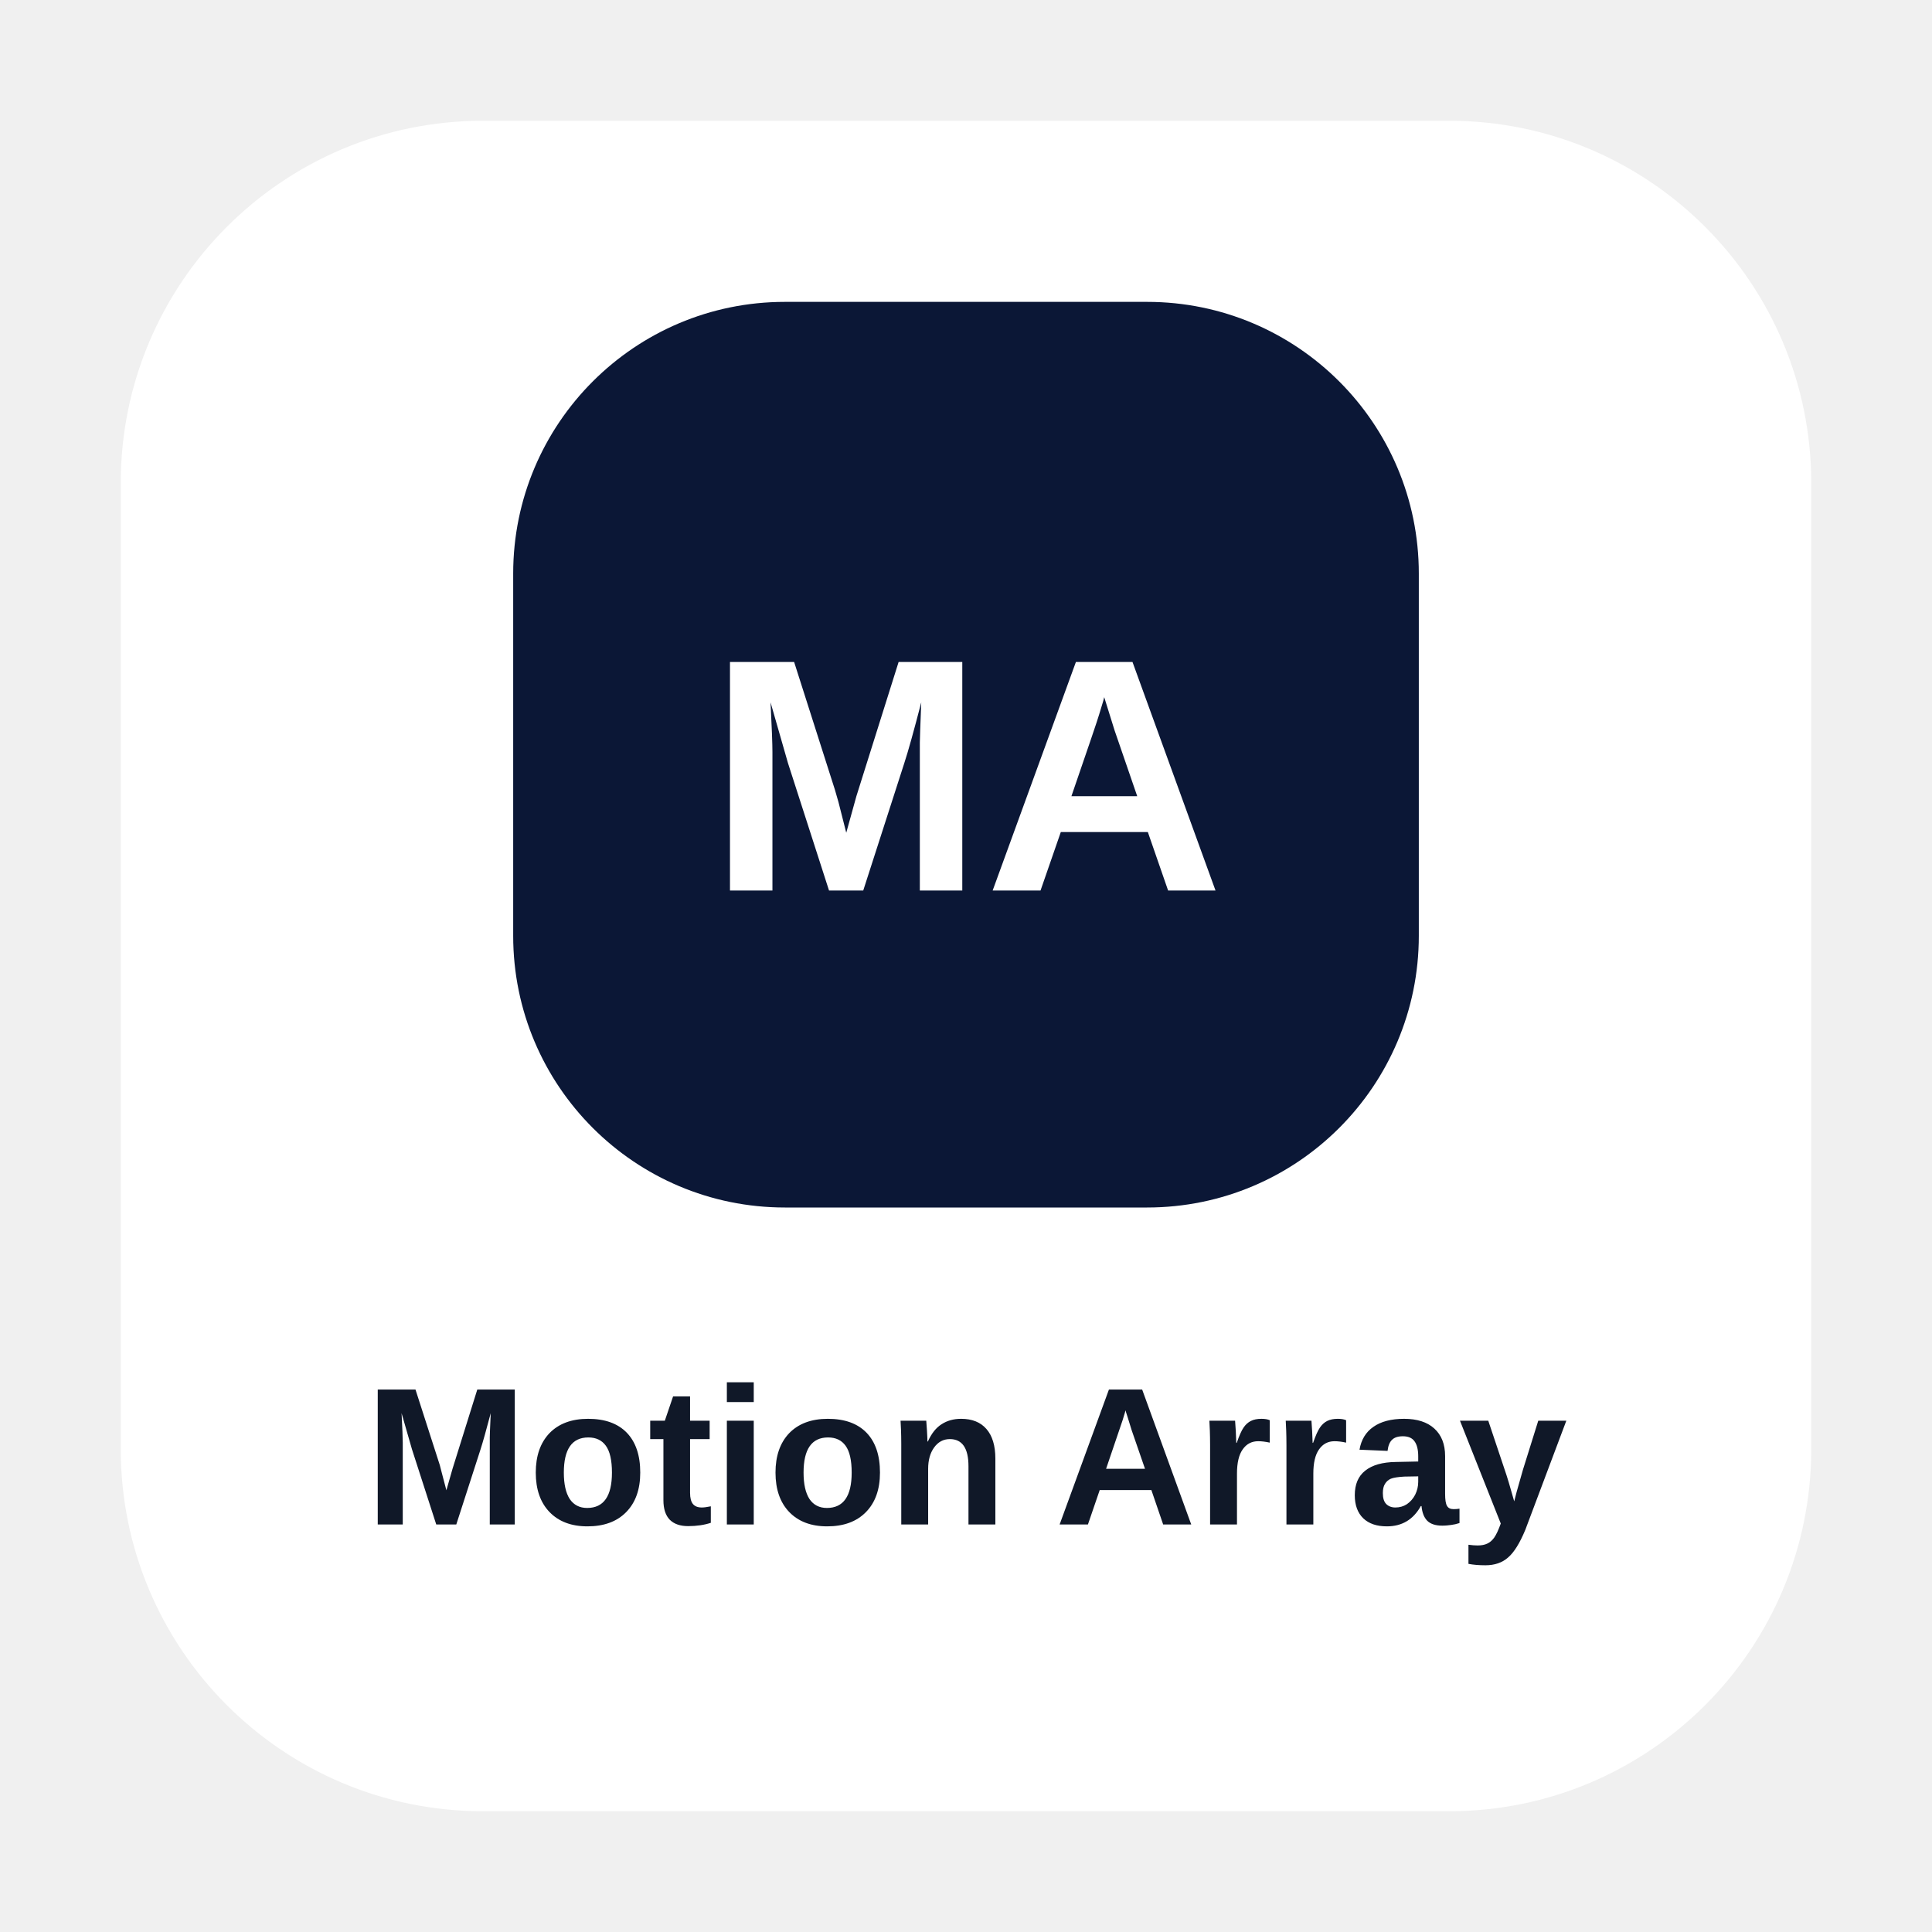
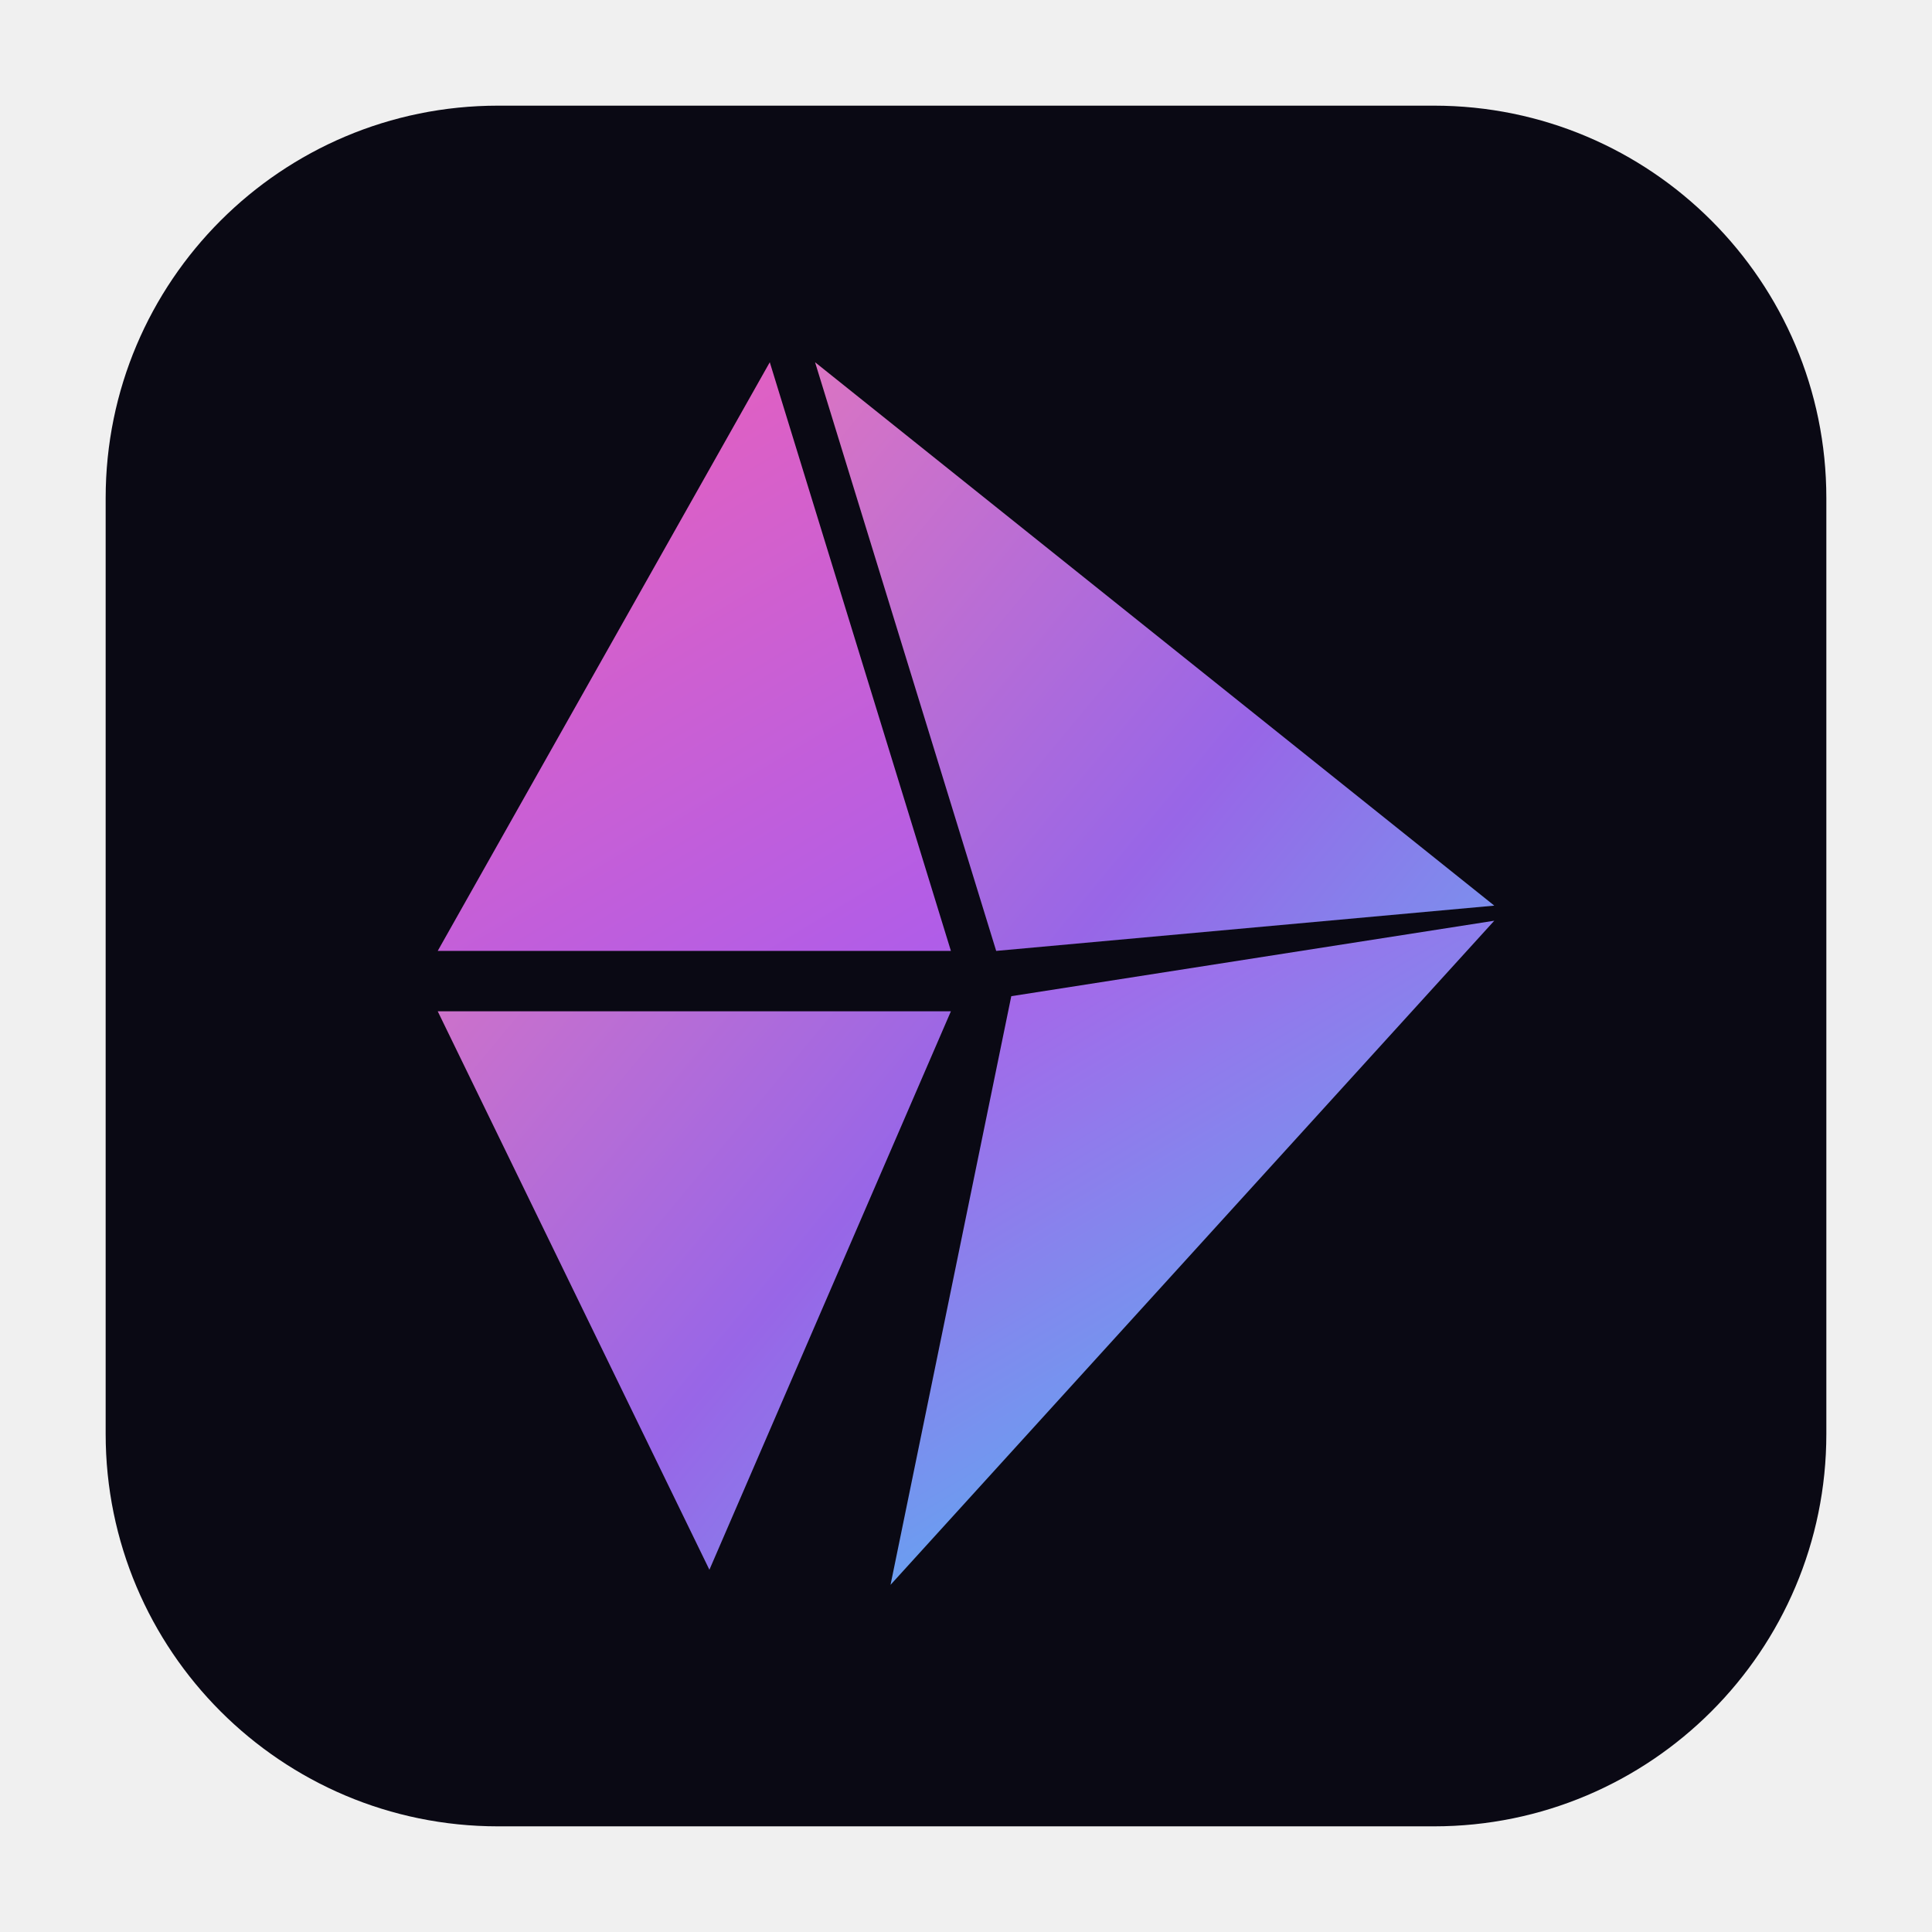
<svg xmlns="http://www.w3.org/2000/svg" viewBox="0 0 128 128" role="img" aria-label="Motion Array">
-   <rect x="8" y="8" width="112" height="112" rx="24" fill="#ffffff" />
-   <rect x="34" y="20" width="60" height="60" rx="18" fill="#0b1736" />
-   <text x="64" y="59" text-anchor="middle" font-family="Arial,Helvetica,sans-serif" font-size="22" font-weight="700" fill="#ffffff">MA</text>
-   <text x="64" y="101" text-anchor="middle" font-family="Arial,Helvetica,sans-serif" font-size="13" font-weight="700" fill="#101828">Motion Array</text>
+   <defs>
+     <linearGradient id="maA" x1="34" y1="18" x2="88" y2="108" gradientUnits="userSpaceOnUse">
+       <stop stop-color="#F062B6" />
+       <stop offset=".5" stop-color="#B05DE8" />
+       <stop offset="1" stop-color="#49BDF4" />
+     </linearGradient>
+     <linearGradient id="maB" x1="22" y1="30" x2="104" y2="98" gradientUnits="userSpaceOnUse">
+       <stop stop-color="#FF7CAF" />
+       <stop offset=".55" stop-color="#9866E7" />
+       <stop offset="1" stop-color="#55C7F6" />
+     </linearGradient>
+   </defs>
+   <rect x="7" y="7" width="114" height="114" rx="26" fill="#0A0914" />
+   <path d="M29 63 51 24l12 39H29Z" fill="url(#maA)" />
+   <path d="M54 24 99 60 66 63 54 24Z" fill="url(#maB)" />
+   <path d="M29 67h34L47 104 29 67Z" fill="url(#maB)" />
+   <path d="M67 66 99 61 59 105 67 66Z" fill="url(#maA)" />
</svg>
